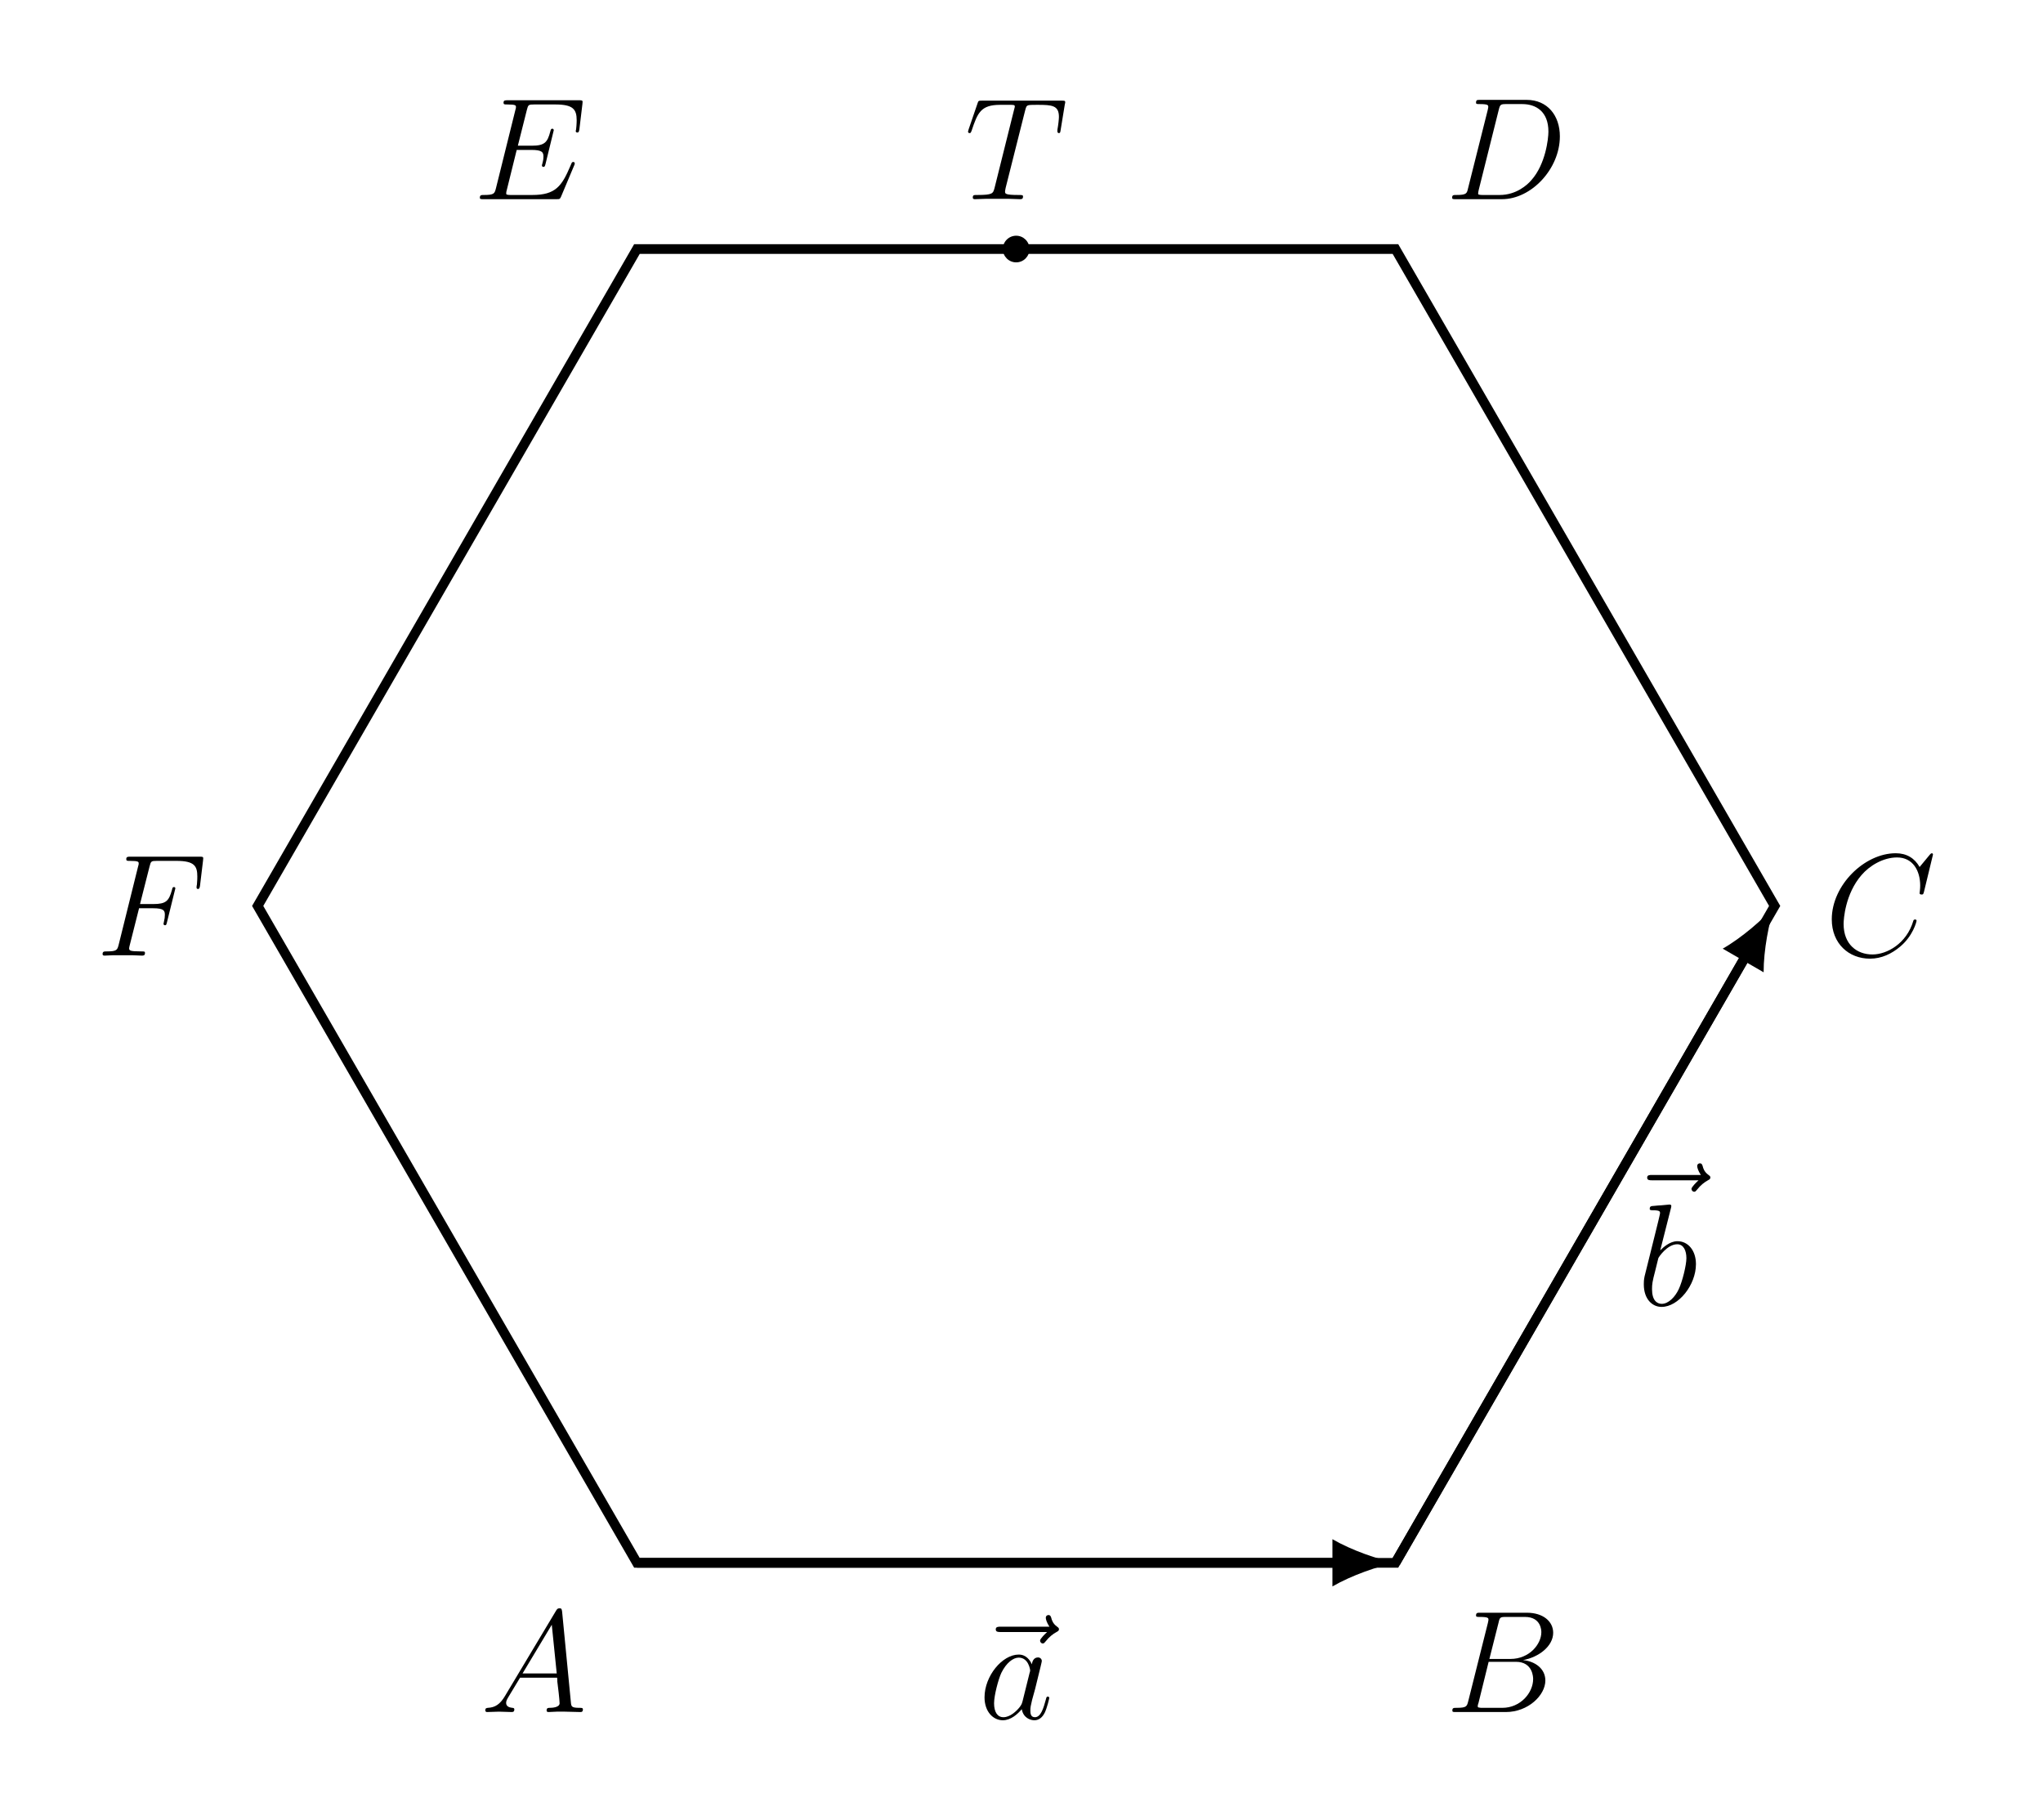
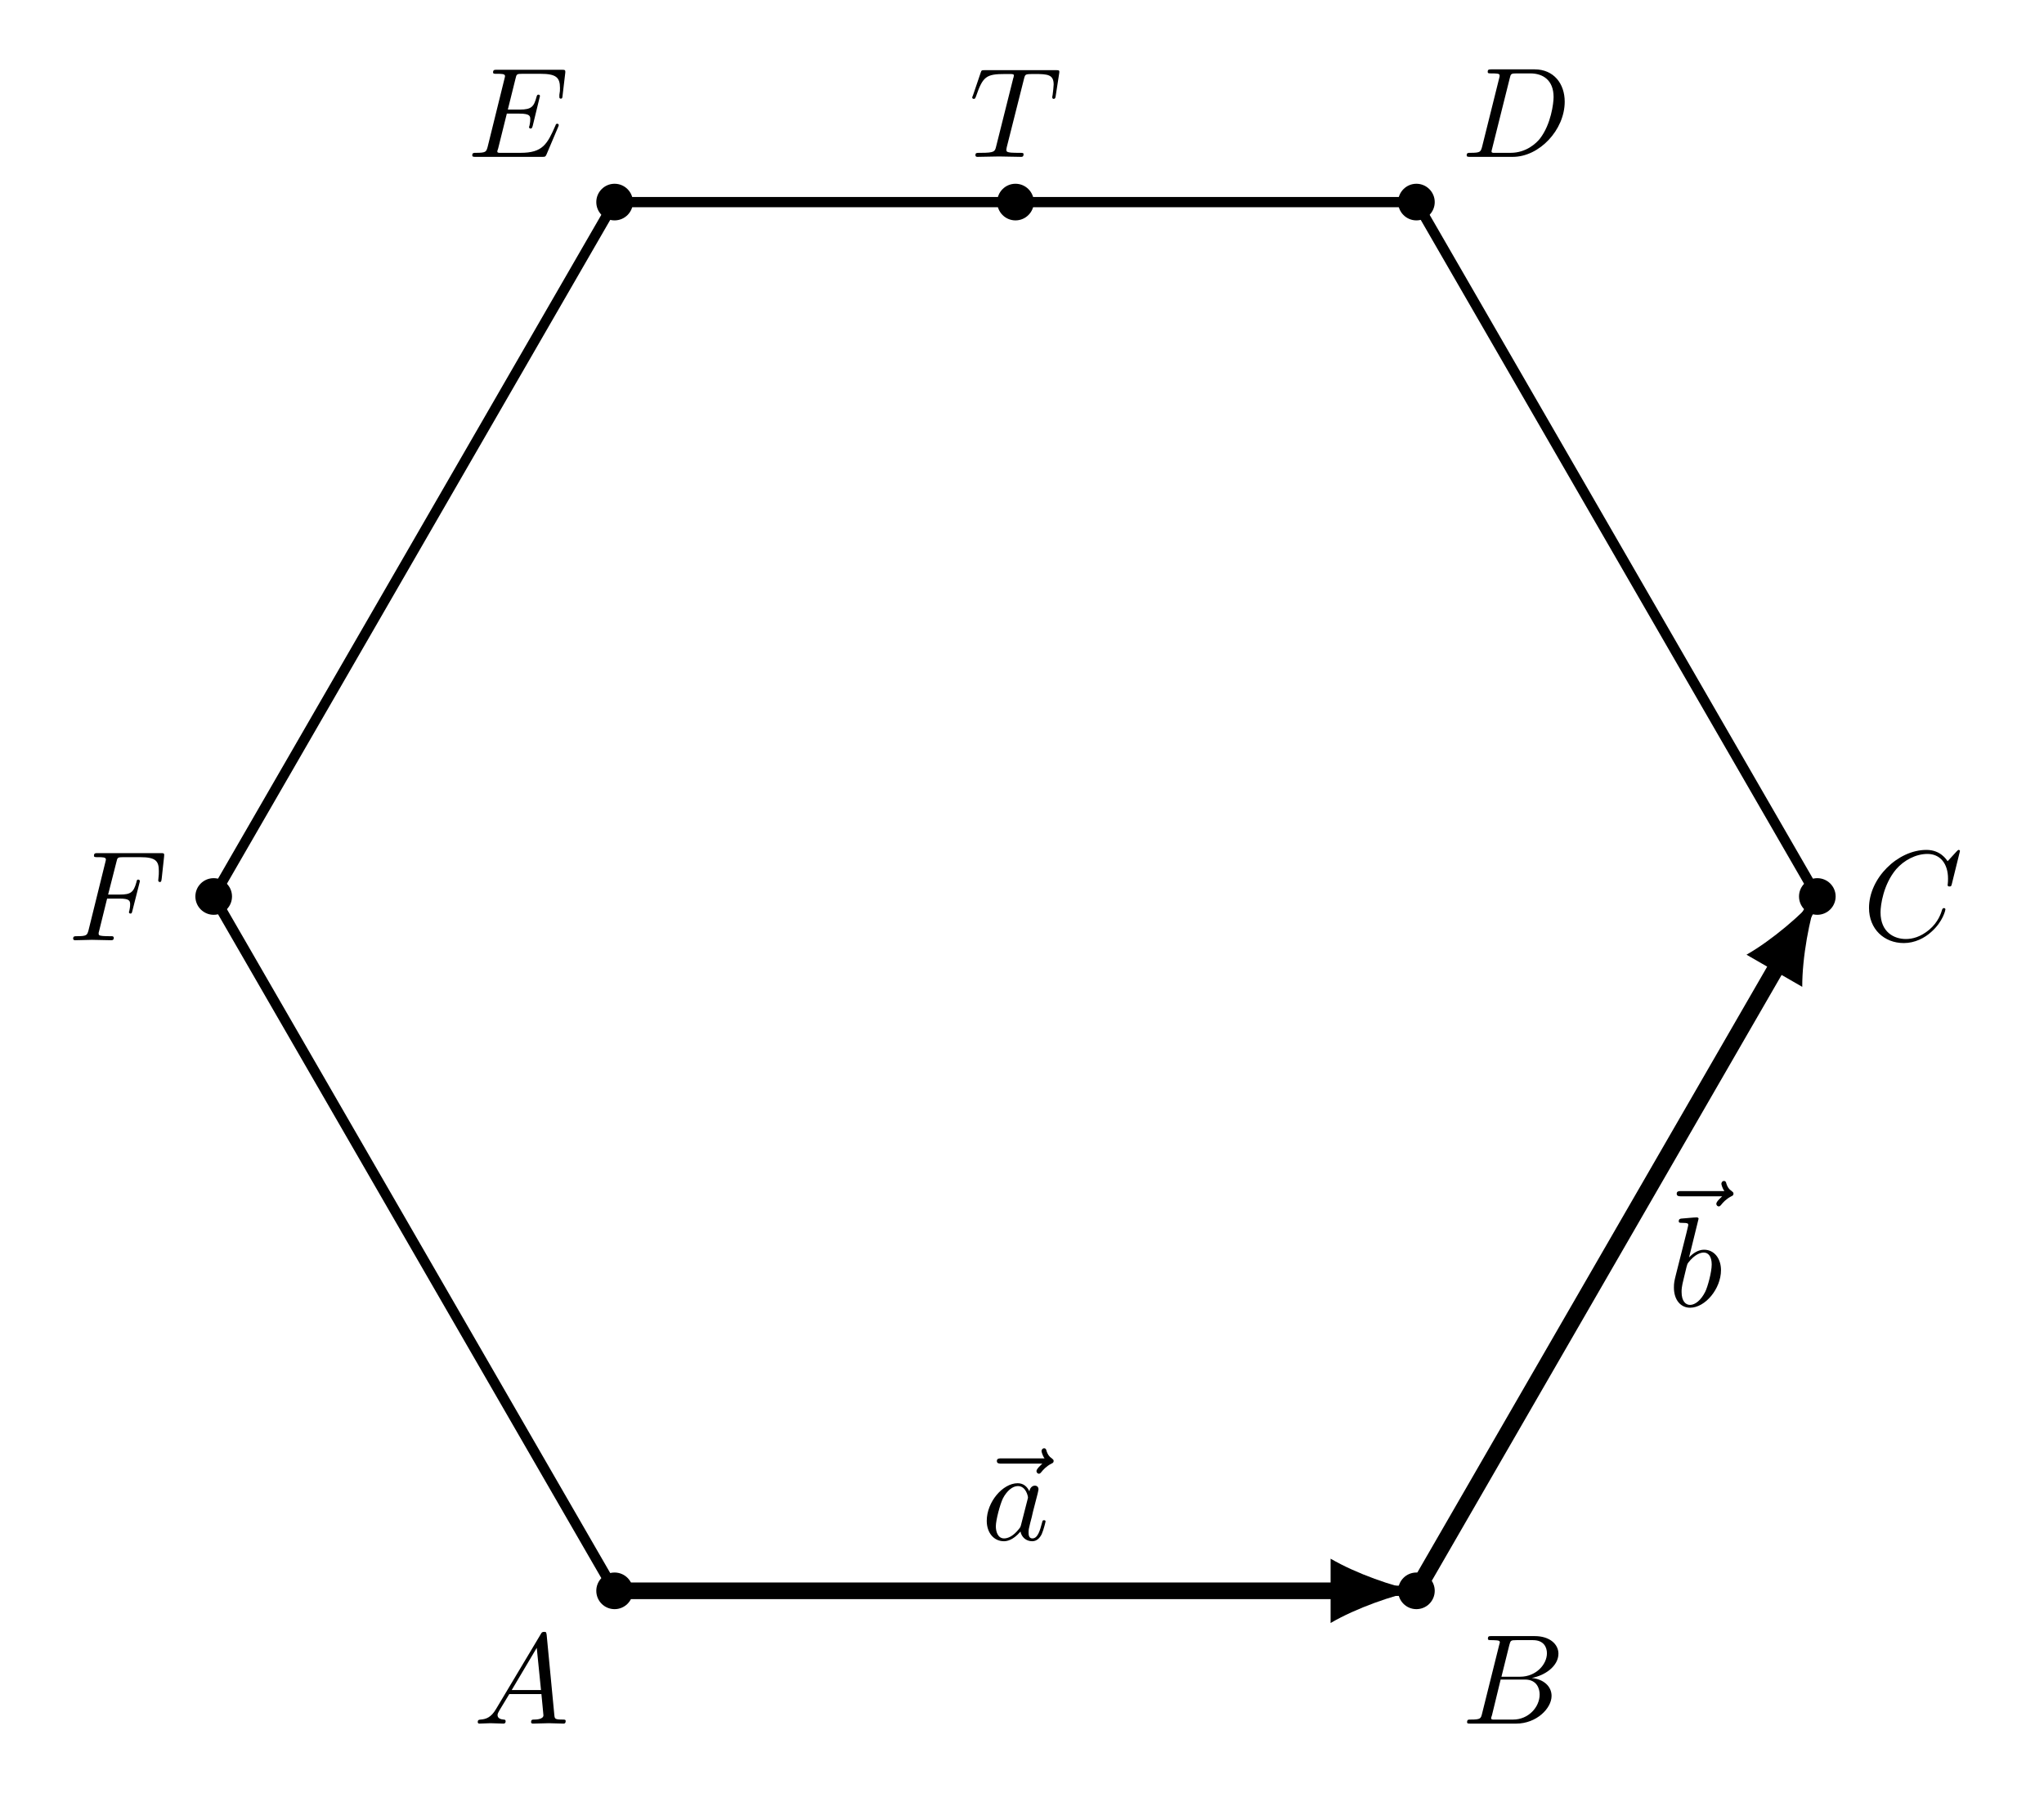
- <svg xmlns="http://www.w3.org/2000/svg" xmlns:xlink="http://www.w3.org/1999/xlink" data-source-hash="40f10ae1f4c0" width="167.154pt" height="148.892pt" viewBox="0 0 167.154 148.892" version="1.2">
+ <svg xmlns="http://www.w3.org/2000/svg" xmlns:xlink="http://www.w3.org/1999/xlink" data-source-hash="7f5a06c1ed72" width="158.031pt" height="139.308pt" viewBox="0 0 158.031 139.308" version="1.2">
  <defs>
    <g>
      <symbol overflow="visible" id="glyph0-0">
        <path style="stroke:none;" d="" />
      </symbol>
      <symbol overflow="visible" id="glyph0-1">
-         <path style="stroke:none;" d="M 8.391 -0.219 C 8.391 -0.344 8.281 -0.344 8.109 -0.344 C 7.453 -0.344 7.438 -0.453 7.406 -0.812 L 6.688 -8.234 C 6.656 -8.469 6.609 -8.484 6.484 -8.484 C 6.359 -8.484 6.297 -8.469 6.188 -8.281 L 2.016 -1.312 C 1.609 -0.625 1.203 -0.375 0.625 -0.344 C 0.5 -0.328 0.406 -0.328 0.406 -0.125 C 0.406 -0.047 0.469 0 0.547 0 L 1.516 -0.031 C 1.859 -0.031 2.234 0 2.562 0 C 2.641 0 2.781 0 2.781 -0.219 C 2.781 -0.328 2.688 -0.344 2.609 -0.344 C 2.344 -0.375 2.109 -0.469 2.109 -0.75 C 2.109 -0.922 2.188 -1.047 2.344 -1.312 L 3.25 -2.812 L 6.281 -2.812 C 6.297 -2.703 6.297 -2.609 6.297 -2.5 C 6.344 -2.188 6.484 -0.953 6.484 -0.719 C 6.484 -0.375 5.875 -0.344 5.688 -0.344 C 5.547 -0.344 5.422 -0.344 5.422 -0.125 C 5.422 0 5.531 0 5.594 0 C 5.797 0 6.047 -0.031 6.25 -0.031 L 6.922 -0.031 L 8.188 0 C 8.266 0 8.391 0 8.391 -0.219 Z M 6.25 -3.156 L 3.453 -3.156 L 5.844 -7.141 Z M 6.25 -3.156 " />
+         <path style="stroke:none;" d="M 1.766 -1.141 C 1.375 -0.469 0.984 -0.344 0.562 -0.312 C 0.438 -0.297 0.344 -0.297 0.344 -0.109 C 0.344 -0.047 0.391 0 0.469 0 C 0.75 0 1.047 -0.031 1.328 -0.031 C 1.656 -0.031 2 0 2.312 0 C 2.375 0 2.5 0 2.5 -0.188 C 2.5 -0.297 2.422 -0.312 2.344 -0.312 C 2.125 -0.328 1.875 -0.406 1.875 -0.656 C 1.875 -0.766 1.938 -0.875 2.016 -1.016 L 2.781 -2.281 L 5.266 -2.281 C 5.281 -2.078 5.422 -0.734 5.422 -0.641 C 5.422 -0.344 4.906 -0.312 4.703 -0.312 C 4.562 -0.312 4.469 -0.312 4.469 -0.109 C 4.469 0 4.594 0 4.609 0 C 5.016 0 5.438 -0.031 5.844 -0.031 C 6.094 -0.031 6.719 0 6.969 0 C 7.031 0 7.141 0 7.141 -0.203 C 7.141 -0.312 7.047 -0.312 6.922 -0.312 C 6.297 -0.312 6.297 -0.375 6.266 -0.656 L 5.672 -6.859 C 5.641 -7.047 5.641 -7.094 5.484 -7.094 C 5.312 -7.094 5.281 -7.031 5.219 -6.922 Z M 2.969 -2.594 L 4.906 -5.859 L 5.234 -2.594 Z M 2.969 -2.594 " />
      </symbol>
      <symbol overflow="visible" id="glyph0-2">
-         <path style="stroke:none;" d="M 7.859 -6.531 C 7.859 -5.562 6.891 -4.344 5.328 -4.344 L 3.609 -4.344 L 4.359 -7.312 C 4.453 -7.75 4.5 -7.781 4.969 -7.781 L 6.516 -7.781 C 7.859 -7.781 7.859 -6.641 7.859 -6.531 Z M 8.188 -2.578 C 8.188 -3.562 7.328 -4.156 6.359 -4.25 C 7.656 -4.484 8.828 -5.391 8.828 -6.484 C 8.828 -7.406 8.016 -8.125 6.672 -8.125 L 2.859 -8.125 C 2.625 -8.125 2.516 -8.125 2.516 -7.891 C 2.516 -7.781 2.625 -7.781 2.812 -7.781 C 3.531 -7.781 3.531 -7.688 3.531 -7.547 C 3.531 -7.547 3.531 -7.453 3.484 -7.281 L 1.875 -0.875 C 1.766 -0.469 1.75 -0.344 0.922 -0.344 C 0.688 -0.344 0.578 -0.344 0.578 -0.125 C 0.578 0 0.641 0 0.875 0 L 4.953 0 C 6.781 0 8.188 -1.375 8.188 -2.578 Z M 7.188 -2.703 C 7.188 -1.562 6.141 -0.344 4.672 -0.344 L 3.062 -0.344 C 2.906 -0.344 2.875 -0.344 2.812 -0.359 C 2.672 -0.375 2.656 -0.391 2.656 -0.484 C 2.656 -0.578 2.688 -0.641 2.719 -0.75 L 3.547 -4.109 L 5.781 -4.109 C 7.188 -4.109 7.188 -2.797 7.188 -2.703 Z M 7.188 -2.703 " />
+         <path style="stroke:none;" d="M 1.578 -0.766 C 1.484 -0.391 1.469 -0.312 0.688 -0.312 C 0.516 -0.312 0.422 -0.312 0.422 -0.109 C 0.422 0 0.5 0 0.688 0 L 4.219 0 C 5.781 0 6.953 -1.172 6.953 -2.141 C 6.953 -2.859 6.375 -3.422 5.422 -3.531 C 6.453 -3.719 7.484 -4.453 7.484 -5.406 C 7.484 -6.125 6.828 -6.766 5.641 -6.766 L 2.312 -6.766 C 2.125 -6.766 2.031 -6.766 2.031 -6.562 C 2.031 -6.453 2.125 -6.453 2.312 -6.453 C 2.328 -6.453 2.516 -6.453 2.688 -6.438 C 2.859 -6.422 2.953 -6.406 2.953 -6.281 C 2.953 -6.234 2.938 -6.219 2.906 -6.094 Z M 3.078 -3.625 L 3.688 -6.078 C 3.781 -6.422 3.797 -6.453 4.234 -6.453 L 5.516 -6.453 C 6.375 -6.453 6.594 -5.875 6.594 -5.438 C 6.594 -4.562 5.734 -3.625 4.531 -3.625 Z M 2.641 -0.312 C 2.5 -0.312 2.484 -0.312 2.422 -0.312 C 2.312 -0.328 2.281 -0.344 2.281 -0.422 C 2.281 -0.453 2.281 -0.469 2.344 -0.641 L 3.016 -3.406 L 4.891 -3.406 C 5.844 -3.406 6.031 -2.672 6.031 -2.25 C 6.031 -1.266 5.156 -0.312 3.984 -0.312 Z M 2.641 -0.312 " />
      </symbol>
      <symbol overflow="visible" id="glyph0-3">
-         <path style="stroke:none;" d="M 7.531 -2.859 C 7.531 -2.953 7.438 -2.953 7.406 -2.953 C 7.297 -2.953 7.281 -2.891 7.266 -2.844 C 6.719 -0.984 5.109 -0.094 3.922 -0.094 C 2.656 -0.094 1.562 -0.906 1.562 -2.594 C 1.562 -2.969 1.688 -5.047 3.031 -6.594 C 3.688 -7.359 4.797 -8.031 5.938 -8.031 C 7.234 -8.031 7.828 -6.938 7.828 -5.734 C 7.828 -5.422 7.781 -5.156 7.781 -5.109 C 7.781 -5 7.906 -5 7.938 -5 C 8.078 -5 8.078 -5.016 8.141 -5.234 L 8.875 -8.266 C 8.875 -8.375 8.781 -8.375 8.781 -8.375 C 8.781 -8.375 8.703 -8.375 8.609 -8.25 L 7.781 -7.25 C 7.375 -7.969 6.719 -8.375 5.828 -8.375 C 3.266 -8.375 0.594 -5.766 0.594 -2.969 C 0.594 -0.984 1.984 0.25 3.719 0.25 C 4.672 0.25 5.5 -0.156 6.188 -0.734 C 7.234 -1.609 7.531 -2.766 7.531 -2.859 Z M 7.531 -2.859 " />
+         <path style="stroke:none;" d="M 7.531 -6.891 C 7.531 -6.922 7.516 -6.984 7.422 -6.984 C 7.391 -6.984 7.375 -6.969 7.266 -6.859 L 6.578 -6.109 C 6.484 -6.234 6.031 -6.984 4.938 -6.984 C 2.719 -6.984 0.5 -4.797 0.5 -2.5 C 0.5 -0.859 1.672 0.219 3.188 0.219 C 4.047 0.219 4.797 -0.172 5.312 -0.641 C 6.234 -1.453 6.406 -2.344 6.406 -2.375 C 6.406 -2.484 6.312 -2.484 6.297 -2.484 C 6.234 -2.484 6.188 -2.453 6.156 -2.375 C 6.078 -2.094 5.844 -1.391 5.156 -0.812 C 4.484 -0.25 3.859 -0.094 3.344 -0.094 C 2.453 -0.094 1.391 -0.609 1.391 -2.156 C 1.391 -2.719 1.609 -4.312 2.594 -5.484 C 3.203 -6.188 4.125 -6.672 5.016 -6.672 C 6.016 -6.672 6.609 -5.906 6.609 -4.766 C 6.609 -4.375 6.578 -4.359 6.578 -4.266 C 6.578 -4.156 6.688 -4.156 6.719 -4.156 C 6.859 -4.156 6.859 -4.188 6.906 -4.359 Z M 7.531 -6.891 " />
      </symbol>
      <symbol overflow="visible" id="glyph0-4">
-         <path style="stroke:none;" d="M 9.375 -5.141 C 9.375 -6.844 8.359 -8.125 6.656 -8.125 L 2.844 -8.125 C 2.609 -8.125 2.516 -8.125 2.516 -7.891 C 2.516 -7.781 2.609 -7.781 2.797 -7.781 C 3.516 -7.781 3.516 -7.688 3.516 -7.547 C 3.516 -7.547 3.516 -7.453 3.469 -7.281 L 1.859 -0.875 C 1.766 -0.469 1.734 -0.344 0.906 -0.344 C 0.672 -0.344 0.562 -0.344 0.562 -0.125 C 0.562 0 0.625 0 0.875 0 L 4.641 0 C 7.047 0 9.375 -2.484 9.375 -5.141 Z M 8.438 -5.531 C 8.438 -4.938 8.203 -2.859 7.047 -1.562 C 6.719 -1.172 5.812 -0.344 4.453 -0.344 L 3.094 -0.344 C 2.922 -0.344 2.906 -0.344 2.828 -0.359 C 2.703 -0.375 2.688 -0.391 2.688 -0.484 C 2.688 -0.578 2.719 -0.641 2.734 -0.75 L 4.375 -7.312 C 4.484 -7.75 4.531 -7.781 5 -7.781 L 6.297 -7.781 C 7.422 -7.781 8.438 -7.172 8.438 -5.531 Z M 8.438 -5.531 " />
+         <path style="stroke:none;" d="M 1.578 -0.766 C 1.469 -0.391 1.453 -0.312 0.672 -0.312 C 0.5 -0.312 0.391 -0.312 0.391 -0.125 C 0.391 0 0.484 0 0.672 0 L 3.953 0 C 6.016 0 7.969 -2.094 7.969 -4.266 C 7.969 -5.656 7.125 -6.766 5.641 -6.766 L 2.312 -6.766 C 2.125 -6.766 2.016 -6.766 2.016 -6.578 C 2.016 -6.453 2.094 -6.453 2.297 -6.453 C 2.422 -6.453 2.609 -6.453 2.719 -6.438 C 2.875 -6.422 2.938 -6.391 2.938 -6.281 C 2.938 -6.234 2.938 -6.219 2.906 -6.094 Z M 3.719 -6.078 C 3.797 -6.422 3.828 -6.453 4.25 -6.453 L 5.312 -6.453 C 6.281 -6.453 7.109 -5.938 7.109 -4.625 C 7.109 -4.141 6.906 -2.516 6.062 -1.422 C 5.781 -1.062 5 -0.312 3.781 -0.312 L 2.656 -0.312 C 2.516 -0.312 2.5 -0.312 2.438 -0.312 C 2.344 -0.328 2.312 -0.344 2.312 -0.422 C 2.312 -0.453 2.312 -0.469 2.359 -0.641 Z M 3.719 -6.078 " />
      </symbol>
      <symbol overflow="visible" id="glyph0-5">
-         <path style="stroke:none;" d="M 7.859 -5.656 L 8.203 -7.766 C 8.234 -7.875 8.234 -7.891 8.234 -7.938 C 8.234 -8.062 8.156 -8.062 7.922 -8.062 L 1.422 -8.062 C 1.141 -8.062 1.125 -8.047 1.062 -7.844 L 0.328 -5.703 C 0.328 -5.672 0.281 -5.531 0.281 -5.531 C 0.281 -5.469 0.328 -5.406 0.406 -5.406 C 0.5 -5.406 0.516 -5.453 0.578 -5.609 C 1.062 -7.047 1.312 -7.719 2.906 -7.719 L 3.703 -7.719 C 3.984 -7.719 4.109 -7.719 4.109 -7.594 C 4.109 -7.547 4.109 -7.531 4.047 -7.312 L 2.453 -0.922 C 2.328 -0.469 2.312 -0.344 1.047 -0.344 C 0.75 -0.344 0.672 -0.344 0.672 -0.125 C 0.672 0 0.797 0 0.859 0 C 1.156 0 1.469 -0.031 1.766 -0.031 L 3.609 -0.031 C 3.906 -0.031 4.234 0 4.531 0 C 4.656 0 4.781 0 4.781 -0.219 C 4.781 -0.344 4.703 -0.344 4.391 -0.344 C 3.312 -0.344 3.312 -0.453 3.312 -0.625 C 3.312 -0.625 3.312 -0.719 3.359 -0.922 L 4.953 -7.25 C 5.031 -7.531 5.047 -7.641 5.234 -7.688 C 5.328 -7.719 5.719 -7.719 5.969 -7.719 C 7.156 -7.719 7.719 -7.672 7.719 -6.734 C 7.719 -6.562 7.672 -6.109 7.594 -5.672 L 7.594 -5.531 C 7.594 -5.484 7.641 -5.406 7.703 -5.406 C 7.828 -5.406 7.828 -5.469 7.859 -5.656 Z M 7.859 -5.656 " />
+         <path style="stroke:none;" d="M 4.234 -6.016 C 4.297 -6.297 4.344 -6.344 4.453 -6.375 C 4.547 -6.406 4.875 -6.406 5.078 -6.406 C 6.078 -6.406 6.531 -6.359 6.531 -5.594 C 6.531 -5.438 6.484 -5.047 6.453 -4.797 C 6.438 -4.75 6.422 -4.641 6.422 -4.609 C 6.422 -4.547 6.453 -4.484 6.531 -4.484 C 6.641 -4.484 6.672 -4.562 6.688 -4.703 L 6.953 -6.422 C 6.969 -6.469 6.969 -6.562 6.969 -6.594 C 6.969 -6.703 6.875 -6.703 6.703 -6.703 L 1.203 -6.703 C 0.969 -6.703 0.953 -6.703 0.891 -6.516 L 0.297 -4.766 C 0.281 -4.75 0.234 -4.609 0.234 -4.594 C 0.234 -4.531 0.281 -4.484 0.359 -4.484 C 0.453 -4.484 0.469 -4.531 0.531 -4.688 C 1.062 -6.219 1.312 -6.406 2.781 -6.406 L 3.172 -6.406 C 3.453 -6.406 3.453 -6.359 3.453 -6.281 C 3.453 -6.219 3.422 -6.109 3.406 -6.078 L 2.078 -0.781 C 1.984 -0.422 1.969 -0.312 0.906 -0.312 C 0.547 -0.312 0.484 -0.312 0.484 -0.125 C 0.484 0 0.594 0 0.656 0 C 0.922 0 1.203 -0.016 1.469 -0.016 C 1.75 -0.016 2.031 -0.031 2.312 -0.031 C 2.578 -0.031 2.859 -0.016 3.125 -0.016 C 3.422 -0.016 3.719 0 4 0 C 4.094 0 4.203 0 4.203 -0.203 C 4.203 -0.312 4.125 -0.312 3.875 -0.312 C 3.625 -0.312 3.5 -0.312 3.234 -0.328 C 2.953 -0.359 2.875 -0.391 2.875 -0.547 C 2.875 -0.562 2.875 -0.609 2.906 -0.75 Z M 4.234 -6.016 " />
      </symbol>
      <symbol overflow="visible" id="glyph0-6">
-         <path style="stroke:none;" d="M 8.312 -2.922 C 8.312 -2.984 8.266 -3.047 8.188 -3.047 C 8.141 -3.047 8.125 -3.031 8.078 -3 C 8.062 -2.984 8.062 -2.953 7.953 -2.719 C 7.25 -1.062 6.734 -0.344 4.844 -0.344 L 3.109 -0.344 C 2.938 -0.344 2.906 -0.344 2.844 -0.359 C 2.719 -0.375 2.703 -0.391 2.703 -0.484 C 2.703 -0.578 2.719 -0.641 2.75 -0.75 L 3.562 -4.031 L 4.75 -4.031 C 5.672 -4.031 5.75 -3.828 5.75 -3.469 C 5.75 -3.359 5.75 -3.25 5.656 -2.891 C 5.641 -2.844 5.625 -2.797 5.625 -2.766 C 5.625 -2.672 5.688 -2.641 5.75 -2.641 C 5.859 -2.641 5.875 -2.719 5.922 -2.891 L 6.594 -5.641 C 6.594 -5.703 6.547 -5.766 6.484 -5.766 C 6.375 -5.766 6.359 -5.719 6.312 -5.547 C 6.078 -4.641 5.844 -4.375 4.781 -4.375 L 3.656 -4.375 L 4.391 -7.297 C 4.5 -7.719 4.516 -7.75 5 -7.75 L 6.703 -7.75 C 8.172 -7.75 8.469 -7.359 8.469 -6.453 C 8.469 -6.453 8.469 -6.109 8.422 -5.719 C 8.406 -5.672 8.391 -5.578 8.391 -5.578 C 8.391 -5.484 8.453 -5.453 8.531 -5.453 C 8.609 -5.453 8.656 -5.5 8.688 -5.703 L 8.938 -7.781 C 8.938 -7.828 8.953 -7.969 8.953 -7.969 C 8.953 -8.094 8.844 -8.094 8.625 -8.094 L 2.828 -8.094 C 2.609 -8.094 2.484 -8.094 2.484 -7.891 C 2.484 -7.75 2.562 -7.75 2.766 -7.75 C 3.5 -7.75 3.5 -7.672 3.5 -7.531 C 3.5 -7.484 3.5 -7.438 3.453 -7.297 L 1.859 -0.875 C 1.75 -0.469 1.719 -0.344 0.891 -0.344 C 0.672 -0.344 0.547 -0.344 0.547 -0.125 C 0.547 0 0.625 0 0.859 0 L 6.828 0 C 7.094 0 7.094 -0.016 7.188 -0.203 L 8.266 -2.766 C 8.281 -2.797 8.312 -2.875 8.312 -2.922 Z M 8.312 -2.922 " />
+         <path style="stroke:none;" d="M 7.016 -2.312 C 7.031 -2.359 7.062 -2.422 7.062 -2.453 C 7.062 -2.453 7.062 -2.562 6.938 -2.562 C 6.859 -2.562 6.828 -2.5 6.812 -2.438 C 6.172 -0.969 5.812 -0.312 4.109 -0.312 L 2.672 -0.312 C 2.531 -0.312 2.5 -0.312 2.453 -0.312 C 2.344 -0.328 2.312 -0.344 2.312 -0.422 C 2.312 -0.453 2.312 -0.469 2.375 -0.641 L 3.047 -3.344 L 4.016 -3.344 C 4.859 -3.344 4.859 -3.141 4.859 -2.891 C 4.859 -2.828 4.859 -2.703 4.797 -2.406 C 4.781 -2.359 4.766 -2.328 4.766 -2.297 C 4.766 -2.25 4.797 -2.188 4.891 -2.188 C 4.969 -2.188 5 -2.234 5.047 -2.391 L 5.609 -4.703 C 5.609 -4.766 5.562 -4.812 5.484 -4.812 C 5.406 -4.812 5.375 -4.75 5.344 -4.641 C 5.141 -3.891 4.969 -3.656 4.047 -3.656 L 3.125 -3.656 L 3.719 -6.047 C 3.797 -6.391 3.812 -6.422 4.25 -6.422 L 5.641 -6.422 C 6.859 -6.422 7.156 -6.141 7.156 -5.328 C 7.156 -5.094 7.156 -5.078 7.109 -4.797 C 7.109 -4.75 7.109 -4.672 7.109 -4.625 C 7.109 -4.578 7.125 -4.5 7.219 -4.5 C 7.328 -4.5 7.344 -4.562 7.359 -4.75 L 7.562 -6.469 C 7.594 -6.734 7.531 -6.734 7.297 -6.734 L 2.281 -6.734 C 2.094 -6.734 1.984 -6.734 1.984 -6.531 C 1.984 -6.422 2.078 -6.422 2.266 -6.422 C 2.641 -6.422 2.906 -6.422 2.906 -6.25 C 2.906 -6.219 2.906 -6.188 2.859 -6.016 L 1.562 -0.766 C 1.453 -0.391 1.438 -0.312 0.656 -0.312 C 0.484 -0.312 0.375 -0.312 0.375 -0.125 C 0.375 0 0.469 0 0.656 0 L 5.797 0 C 6.016 0 6.031 -0.016 6.109 -0.172 Z M 7.016 -2.312 " />
      </symbol>
      <symbol overflow="visible" id="glyph0-7">
-         <path style="stroke:none;" d="M 8.516 -5.703 L 8.766 -7.781 C 8.766 -7.828 8.781 -7.969 8.781 -7.969 C 8.781 -8.094 8.688 -8.094 8.469 -8.094 L 2.828 -8.094 C 2.609 -8.094 2.484 -8.094 2.484 -7.891 C 2.484 -7.75 2.562 -7.75 2.766 -7.75 C 3.5 -7.75 3.5 -7.672 3.5 -7.531 C 3.5 -7.484 3.5 -7.438 3.453 -7.297 L 1.859 -0.875 C 1.75 -0.469 1.719 -0.344 0.891 -0.344 C 0.672 -0.344 0.547 -0.344 0.547 -0.125 C 0.547 0 0.656 0 0.719 0 C 0.953 0 1.188 -0.031 1.422 -0.031 L 2.953 -0.031 C 3.219 -0.031 3.5 0 3.766 0 C 3.875 0 4.016 0 4.016 -0.219 C 4.016 -0.344 3.953 -0.344 3.688 -0.344 C 2.75 -0.344 2.719 -0.422 2.719 -0.609 C 2.719 -0.672 2.75 -0.766 2.766 -0.844 L 3.531 -3.875 L 4.672 -3.875 C 5.578 -3.875 5.641 -3.672 5.641 -3.328 C 5.641 -3.172 5.625 -3.016 5.562 -2.75 C 5.547 -2.703 5.531 -2.609 5.531 -2.609 C 5.531 -2.531 5.578 -2.484 5.656 -2.484 C 5.75 -2.484 5.766 -2.531 5.812 -2.719 L 6.5 -5.5 C 6.5 -5.547 6.469 -5.609 6.391 -5.609 C 6.281 -5.609 6.266 -5.562 6.219 -5.359 C 5.969 -4.469 5.734 -4.219 4.703 -4.219 L 3.609 -4.219 L 4.391 -7.297 C 4.5 -7.719 4.516 -7.75 5 -7.75 L 6.594 -7.75 C 8.078 -7.75 8.297 -7.312 8.297 -6.469 C 8.297 -6.391 8.297 -6.141 8.266 -5.828 C 8.25 -5.781 8.234 -5.625 8.234 -5.578 C 8.234 -5.484 8.281 -5.453 8.359 -5.453 C 8.438 -5.453 8.484 -5.5 8.516 -5.703 Z M 8.516 -5.703 " />
+         <path style="stroke:none;" d="M 3 -3.219 L 3.969 -3.219 C 4.703 -3.219 4.781 -3.062 4.781 -2.781 C 4.781 -2.703 4.781 -2.578 4.719 -2.281 C 4.703 -2.234 4.688 -2.203 4.688 -2.172 C 4.688 -2.094 4.75 -2.062 4.797 -2.062 C 4.906 -2.062 4.906 -2.094 4.953 -2.266 L 5.5 -4.422 C 5.531 -4.531 5.531 -4.547 5.531 -4.578 C 5.531 -4.594 5.516 -4.688 5.406 -4.688 C 5.312 -4.688 5.297 -4.641 5.266 -4.484 C 5.047 -3.703 4.828 -3.531 3.984 -3.531 L 3.078 -3.531 L 3.719 -6.047 C 3.797 -6.391 3.812 -6.422 4.25 -6.422 L 5.562 -6.422 C 6.781 -6.422 7 -6.109 7 -5.344 C 7 -5.109 7 -5.078 6.969 -4.797 C 6.953 -4.672 6.953 -4.656 6.953 -4.625 C 6.953 -4.578 6.984 -4.5 7.078 -4.5 C 7.188 -4.5 7.188 -4.562 7.219 -4.75 L 7.406 -6.469 C 7.438 -6.734 7.391 -6.734 7.141 -6.734 L 2.281 -6.734 C 2.094 -6.734 1.984 -6.734 1.984 -6.531 C 1.984 -6.422 2.078 -6.422 2.266 -6.422 C 2.641 -6.422 2.906 -6.422 2.906 -6.25 C 2.906 -6.219 2.906 -6.188 2.859 -6.016 L 1.562 -0.766 C 1.453 -0.391 1.438 -0.312 0.656 -0.312 C 0.484 -0.312 0.375 -0.312 0.375 -0.125 C 0.375 0 0.5 0 0.531 0 C 0.812 0 1.547 -0.031 1.828 -0.031 C 2.156 -0.031 2.984 0 3.312 0 C 3.391 0 3.516 0 3.516 -0.188 C 3.516 -0.266 3.453 -0.281 3.453 -0.297 C 3.422 -0.312 3.406 -0.312 3.188 -0.312 C 2.969 -0.312 2.906 -0.312 2.672 -0.328 C 2.375 -0.359 2.344 -0.391 2.344 -0.531 C 2.344 -0.547 2.344 -0.609 2.391 -0.75 Z M 3 -3.219 " />
      </symbol>
      <symbol overflow="visible" id="glyph0-8">
-         <path style="stroke:none;" d="M 7.328 -7.328 C 7.328 -7.438 7.234 -7.484 7.156 -7.547 C 6.828 -7.781 6.734 -8.094 6.703 -8.234 C 6.672 -8.328 6.641 -8.484 6.469 -8.484 C 6.391 -8.484 6.25 -8.438 6.25 -8.25 C 6.25 -8.141 6.328 -7.859 6.547 -7.531 L 2.562 -7.531 C 2.359 -7.531 2.156 -7.531 2.156 -7.312 C 2.156 -7.094 2.359 -7.094 2.562 -7.094 L 6.359 -7.094 C 6.219 -6.969 5.781 -6.547 5.781 -6.391 C 5.781 -6.266 5.891 -6.156 6 -6.156 C 6.109 -6.156 6.156 -6.234 6.25 -6.344 C 6.531 -6.703 6.844 -6.938 7.125 -7.094 C 7.234 -7.156 7.328 -7.188 7.328 -7.328 Z M 7.328 -7.328 " />
+         <path style="stroke:none;" d="M 5.312 -5.891 C 5.188 -5.766 4.859 -5.484 4.859 -5.312 C 4.859 -5.203 4.953 -5.109 5.047 -5.109 C 5.141 -5.109 5.188 -5.188 5.234 -5.234 C 5.359 -5.391 5.594 -5.672 6.016 -5.891 C 6.094 -5.922 6.188 -5.969 6.188 -6.094 C 6.188 -6.188 6.125 -6.234 6.047 -6.297 C 5.828 -6.438 5.719 -6.625 5.641 -6.859 C 5.625 -6.938 5.594 -7.078 5.453 -7.078 C 5.312 -7.078 5.25 -6.938 5.25 -6.859 C 5.25 -6.812 5.328 -6.5 5.484 -6.297 L 2.156 -6.297 C 1.984 -6.297 1.797 -6.297 1.797 -6.094 C 1.797 -5.891 1.984 -5.891 2.156 -5.891 Z M 5.312 -5.891 " />
      </symbol>
      <symbol overflow="visible" id="glyph0-9">
-         <path style="stroke:none;" d="M 3.578 -1.422 C 3.516 -1.219 3.516 -1.188 3.359 -0.969 C 3.094 -0.625 2.562 -0.125 2.016 -0.125 C 1.516 -0.125 1.25 -0.562 1.25 -1.266 C 1.25 -1.922 1.609 -3.25 1.844 -3.75 C 2.25 -4.578 2.812 -5 3.266 -5 C 4.062 -5 4.203 -4.031 4.203 -3.938 C 4.203 -3.938 4.172 -3.766 4.156 -3.75 Z M 5.766 -1.703 C 5.766 -1.766 5.719 -1.812 5.641 -1.812 C 5.547 -1.812 5.531 -1.75 5.484 -1.562 C 5.297 -0.875 5.078 -0.125 4.594 -0.125 C 4.25 -0.125 4.219 -0.422 4.219 -0.672 C 4.219 -0.938 4.25 -1.062 4.359 -1.531 L 4.609 -2.438 C 5.047 -4.219 5.156 -4.656 5.156 -4.719 C 5.156 -4.891 5.016 -5.016 4.844 -5.016 C 4.453 -5.016 4.359 -4.609 4.344 -4.453 C 4.203 -4.766 3.891 -5.25 3.266 -5.25 C 1.922 -5.25 0.469 -3.5 0.469 -1.75 C 0.469 -0.578 1.172 0.125 1.969 0.125 C 2.625 0.125 3.188 -0.391 3.516 -0.781 C 3.641 -0.078 4.203 0.125 4.547 0.125 C 4.906 0.125 5.203 -0.094 5.406 -0.516 C 5.594 -0.922 5.766 -1.656 5.766 -1.703 Z M 5.766 -1.703 " />
+         <path style="stroke:none;" d="M 3.688 -3.75 C 3.516 -4.109 3.234 -4.375 2.781 -4.375 C 1.625 -4.375 0.391 -2.922 0.391 -1.469 C 0.391 -0.547 0.938 0.109 1.719 0.109 C 1.906 0.109 2.406 0.062 3 -0.641 C 3.078 -0.219 3.422 0.109 3.906 0.109 C 4.25 0.109 4.484 -0.125 4.641 -0.438 C 4.797 -0.797 4.938 -1.391 4.938 -1.422 C 4.938 -1.516 4.844 -1.516 4.812 -1.516 C 4.719 -1.516 4.703 -1.469 4.672 -1.344 C 4.5 -0.688 4.328 -0.109 3.922 -0.109 C 3.656 -0.109 3.625 -0.359 3.625 -0.562 C 3.625 -0.781 3.641 -0.859 3.75 -1.297 C 3.859 -1.719 3.891 -1.812 3.969 -2.188 L 4.328 -3.578 C 4.391 -3.859 4.391 -3.875 4.391 -3.906 C 4.391 -4.078 4.281 -4.188 4.109 -4.188 C 3.875 -4.188 3.719 -3.969 3.688 -3.75 Z M 3.047 -1.172 C 3 -1 3 -0.984 2.859 -0.812 C 2.422 -0.266 2.016 -0.109 1.734 -0.109 C 1.234 -0.109 1.094 -0.656 1.094 -1.047 C 1.094 -1.531 1.422 -2.75 1.641 -3.203 C 1.953 -3.797 2.391 -4.156 2.797 -4.156 C 3.438 -4.156 3.578 -3.344 3.578 -3.281 C 3.578 -3.234 3.562 -3.172 3.547 -3.125 Z M 3.047 -1.172 " />
      </symbol>
      <symbol overflow="visible" id="glyph0-10">
-         <path style="stroke:none;" d="M 4.797 -3.375 C 4.797 -4.469 4.172 -5.25 3.281 -5.25 C 2.656 -5.25 2.109 -4.734 1.875 -4.5 L 2.75 -7.953 C 2.766 -8 2.781 -8.078 2.781 -8.141 C 2.781 -8.25 2.641 -8.25 2.641 -8.25 L 1.984 -8.188 C 1.781 -8.188 1.609 -8.156 1.391 -8.141 C 1.109 -8.125 1.016 -8.109 1.016 -7.891 C 1.016 -7.781 1.141 -7.781 1.266 -7.781 C 1.859 -7.781 1.859 -7.672 1.859 -7.547 C 1.859 -7.469 1.766 -7.125 1.719 -6.906 L 1.438 -5.766 L 0.594 -2.375 C 0.531 -2.078 0.531 -1.875 0.531 -1.719 C 0.531 -0.516 1.219 0.125 1.984 0.125 C 3.359 0.125 4.797 -1.656 4.797 -3.375 Z M 3.391 -1.328 C 3.094 -0.688 2.547 -0.125 2 -0.125 C 1.609 -0.125 1.203 -0.406 1.203 -1.328 C 1.203 -1.719 1.234 -1.953 1.453 -2.781 L 1.719 -3.859 C 1.75 -3.953 2.453 -5 3.266 -5 C 3.781 -5 4.016 -4.484 4.016 -3.859 C 4.016 -3.297 3.688 -1.953 3.391 -1.328 Z M 3.391 -1.328 " />
+         <path style="stroke:none;" d="M 2.375 -6.766 C 2.375 -6.781 2.375 -6.875 2.234 -6.875 C 2.016 -6.875 1.281 -6.797 1.031 -6.781 C 0.953 -6.766 0.844 -6.75 0.844 -6.578 C 0.844 -6.453 0.938 -6.453 1.078 -6.453 C 1.562 -6.453 1.578 -6.391 1.578 -6.297 C 1.578 -6.219 1.484 -5.891 1.438 -5.672 L 0.625 -2.453 C 0.5 -1.953 0.469 -1.797 0.469 -1.453 C 0.469 -0.5 0.984 0.109 1.719 0.109 C 2.891 0.109 4.109 -1.359 4.109 -2.797 C 4.109 -3.688 3.594 -4.375 2.797 -4.375 C 2.344 -4.375 1.938 -4.094 1.641 -3.781 Z M 1.438 -3.016 C 1.5 -3.234 1.5 -3.266 1.578 -3.375 C 2.078 -4.016 2.516 -4.156 2.781 -4.156 C 3.125 -4.156 3.391 -3.859 3.391 -3.234 C 3.391 -2.641 3.078 -1.5 2.891 -1.125 C 2.562 -0.469 2.109 -0.109 1.719 -0.109 C 1.391 -0.109 1.062 -0.375 1.062 -1.109 C 1.062 -1.297 1.062 -1.484 1.219 -2.109 Z M 1.438 -3.016 " />
      </symbol>
    </g>
+     <clipPath id="clip1">
+       <path d="M 91 56 L 156 56 L 156 138.539 L 91 138.539 Z M 91 56 " />
+     </clipPath>
  </defs>
  <g id="surface1">
-     <path style="fill:none;stroke-width:0.797;stroke-linecap:butt;stroke-linejoin:miter;stroke:rgb(0%,0%,0%);stroke-opacity:1;stroke-miterlimit:10;" d="M -31.185 0 L 31.188 0 L 62.372 54.014 L 31.188 108.029 L -31.185 108.029 L -62.373 54.014 Z M -31.185 0 " transform="matrix(0.994964,0,0,-0.994964,83.14121,127.8597)" />
+     <path style="fill:none;stroke-width:0.797;stroke-linecap:butt;stroke-linejoin:miter;stroke:rgb(0%,0%,0%);stroke-opacity:1;stroke-miterlimit:10;" d="M -31.187 0.002 L 31.185 0.002 L 62.371 54.015 L 31.185 108.027 L -31.187 108.027 L -62.373 54.015 Z M -31.187 0.002 " transform="matrix(0.993906,0,0,-0.993906,78.51258,122.9939)" />
+     <path style=" stroke:none;fill-rule:nonzero;fill:rgb(0%,0%,0%);fill-opacity:1;" d="M 48.934 122.992 C 48.934 122.211 48.297 121.578 47.516 121.578 C 46.734 121.578 46.102 122.211 46.102 122.992 C 46.102 123.777 46.734 124.41 47.516 124.41 C 48.297 124.41 48.934 123.777 48.934 122.992 Z M 48.934 122.992 " />
+     <path style=" stroke:none;fill-rule:nonzero;fill:rgb(0%,0%,0%);fill-opacity:1;" d="M 110.926 122.992 C 110.926 122.211 110.289 121.578 109.508 121.578 C 108.727 121.578 108.094 122.211 108.094 122.992 C 108.094 123.777 108.727 124.41 109.508 124.41 C 110.289 124.41 110.926 123.777 110.926 122.992 Z M 110.926 122.992 " />
+     <path style=" stroke:none;fill-rule:nonzero;fill:rgb(0%,0%,0%);fill-opacity:1;" d="M 141.922 69.309 C 141.922 68.527 141.285 67.895 140.504 67.895 C 139.723 67.895 139.09 68.527 139.09 69.309 C 139.09 70.09 139.723 70.727 140.504 70.727 C 141.285 70.727 141.922 70.09 141.922 69.309 Z M 141.922 69.309 " />
+     <path style=" stroke:none;fill-rule:nonzero;fill:rgb(0%,0%,0%);fill-opacity:1;" d="M 110.926 15.625 C 110.926 14.844 110.289 14.207 109.508 14.207 C 108.727 14.207 108.094 14.844 108.094 15.625 C 108.094 16.406 108.727 17.039 109.508 17.039 C 110.289 17.039 110.926 16.406 110.926 15.625 Z M 110.926 15.625 " />
+     <path style=" stroke:none;fill-rule:nonzero;fill:rgb(0%,0%,0%);fill-opacity:1;" d="M 48.934 15.625 C 48.934 14.844 48.297 14.207 47.516 14.207 C 46.734 14.207 46.102 14.844 46.102 15.625 C 46.102 16.406 46.734 17.039 47.516 17.039 C 48.297 17.039 48.934 16.406 48.934 15.625 Z M 48.934 15.625 " />
+     <path style=" stroke:none;fill-rule:nonzero;fill:rgb(0%,0%,0%);fill-opacity:1;" d="M 17.938 69.309 C 17.938 68.527 17.305 67.895 16.52 67.895 C 15.738 67.895 15.105 68.527 15.105 69.309 C 15.105 70.09 15.738 70.727 16.52 70.727 C 17.305 70.727 17.938 70.09 17.938 69.309 Z M 17.938 69.309 " />
+     <path style=" stroke:none;fill-rule:nonzero;fill:rgb(0%,0%,0%);fill-opacity:1;" d="M 79.93 15.625 C 79.93 14.844 79.293 14.207 78.512 14.207 C 77.73 14.207 77.098 14.844 77.098 15.625 C 77.098 16.406 77.73 17.039 78.512 17.039 C 79.293 17.039 79.93 16.406 79.93 15.625 Z M 79.93 15.625 " />
    <g style="fill:rgb(0%,0%,0%);fill-opacity:1;">
-       <use xlink:href="#glyph0-1" x="39.301" y="140.068" />
+       <use xlink:href="#glyph0-1" x="36.593" y="133.259" />
    </g>
    <g style="fill:rgb(0%,0%,0%);fill-opacity:1;">
-       <use xlink:href="#glyph0-2" x="118.25" y="140.068" />
+       <use xlink:href="#glyph0-2" x="113.006" y="133.259" />
    </g>
    <g style="fill:rgb(0%,0%,0%);fill-opacity:1;">
-       <use xlink:href="#glyph0-3" x="149.278" y="78.182" />
+       <use xlink:href="#glyph0-3" x="144.002" y="72.693" />
    </g>
    <g style="fill:rgb(0%,0%,0%);fill-opacity:1;">
-       <use xlink:href="#glyph0-4" x="118.25" y="16.296" />
+       <use xlink:href="#glyph0-4" x="113.006" y="12.128" />
    </g>
    <g style="fill:rgb(0%,0%,0%);fill-opacity:1;">
-       <use xlink:href="#glyph0-5" x="78.92" y="16.296" />
+       <use xlink:href="#glyph0-5" x="74.932" y="12.128" />
    </g>
    <g style="fill:rgb(0%,0%,0%);fill-opacity:1;">
-       <use xlink:href="#glyph0-6" x="38.714" y="16.296" />
+       <use xlink:href="#glyph0-6" x="36.138" y="12.128" />
    </g>
    <g style="fill:rgb(0%,0%,0%);fill-opacity:1;">
-       <use xlink:href="#glyph0-7" x="7.847" y="78.182" />
+       <use xlink:href="#glyph0-7" x="5.281" y="72.693" />
    </g>
-     <path style=" stroke:none;fill-rule:nonzero;fill:rgb(0%,0%,0%);fill-opacity:1;" d="M 84.23 20.375 C 84.23 19.773 83.742 19.285 83.141 19.285 C 82.539 19.285 82.051 19.773 82.051 20.375 C 82.051 20.977 82.539 21.465 83.141 21.465 C 83.742 21.465 84.23 20.977 84.23 20.375 Z M 84.23 20.375 " />
-     <path style="fill:none;stroke-width:0.797;stroke-linecap:butt;stroke-linejoin:miter;stroke:rgb(0%,0%,0%);stroke-opacity:1;stroke-miterlimit:10;" d="M -31.185 0 L 26.524 0 " transform="matrix(0.994964,0,0,-0.994964,83.14121,127.8597)" />
-     <path style=" stroke:none;fill-rule:nonzero;fill:rgb(0%,0%,0%);fill-opacity:1;" d="M 114.172 127.859 C 112.797 127.602 110.562 126.828 109.016 125.926 L 109.016 129.793 C 110.562 128.891 112.797 128.117 114.172 127.859 " />
+     <path style="fill:none;stroke-width:1.295;stroke-linecap:butt;stroke-linejoin:miter;stroke:rgb(0%,0%,0%);stroke-opacity:1;stroke-miterlimit:10;" d="M -31.187 0.002 L 25.18 0.002 " transform="matrix(0.993906,0,0,-0.993906,78.51258,122.9939)" />
+     <path style=" stroke:none;fill-rule:nonzero;fill:rgb(0%,0%,0%);fill-opacity:1;" d="M 109.508 122.992 C 107.738 122.664 104.863 121.668 102.875 120.508 L 102.875 125.48 C 104.863 124.32 107.738 123.324 109.508 122.992 " />
    <g style="fill:rgb(0%,0%,0%);fill-opacity:1;">
-       <use xlink:href="#glyph0-8" x="79.315" y="140.616" />
+       <use xlink:href="#glyph0-8" x="75.275" y="119.05" />
    </g>
    <g style="fill:rgb(0%,0%,0%);fill-opacity:1;">
-       <use xlink:href="#glyph0-9" x="80.083" y="140.616" />
+       <use xlink:href="#glyph0-9" x="75.899" y="119.05" />
    </g>
-     <path style="fill:none;stroke-width:0.797;stroke-linecap:butt;stroke-linejoin:miter;stroke:rgb(0%,0%,0%);stroke-opacity:1;stroke-miterlimit:10;" d="M 31.188 0 L 60.04 49.975 " transform="matrix(0.994964,0,0,-0.994964,83.14121,127.8597)" />
-     <path style=" stroke:none;fill-rule:nonzero;fill:rgb(0%,0%,0%);fill-opacity:1;" d="M 145.199 74.117 C 144.289 75.18 142.504 76.727 140.949 77.613 L 144.297 79.547 C 144.289 77.758 144.734 75.438 145.199 74.117 " />
+     <g clip-path="url(#clip1)" clip-rule="nonzero">
+       <path style="fill:none;stroke-width:1.295;stroke-linecap:butt;stroke-linejoin:miter;stroke:rgb(0%,0%,0%);stroke-opacity:1;stroke-miterlimit:10;" d="M 31.185 0.002 L 59.369 48.811 " transform="matrix(0.993906,0,0,-0.993906,78.51258,122.9939)" />
+     </g>
+     <path style=" stroke:none;fill-rule:nonzero;fill:rgb(0%,0%,0%);fill-opacity:1;" d="M 140.504 69.309 C 139.332 70.676 137.031 72.668 135.031 73.812 L 139.34 76.297 C 139.332 73.996 139.906 71.008 140.504 69.309 " />
    <g style="fill:rgb(0%,0%,0%);fill-opacity:1;">
-       <use xlink:href="#glyph0-8" x="132.612" y="103.659" />
+       <use xlink:href="#glyph0-8" x="127.837" y="98.383" />
    </g>
    <g style="fill:rgb(0%,0%,0%);fill-opacity:1;">
-       <use xlink:href="#glyph0-10" x="133.962" y="106.797" />
+       <use xlink:href="#glyph0-10" x="128.949" y="100.996" />
    </g>
  </g>
</svg>
